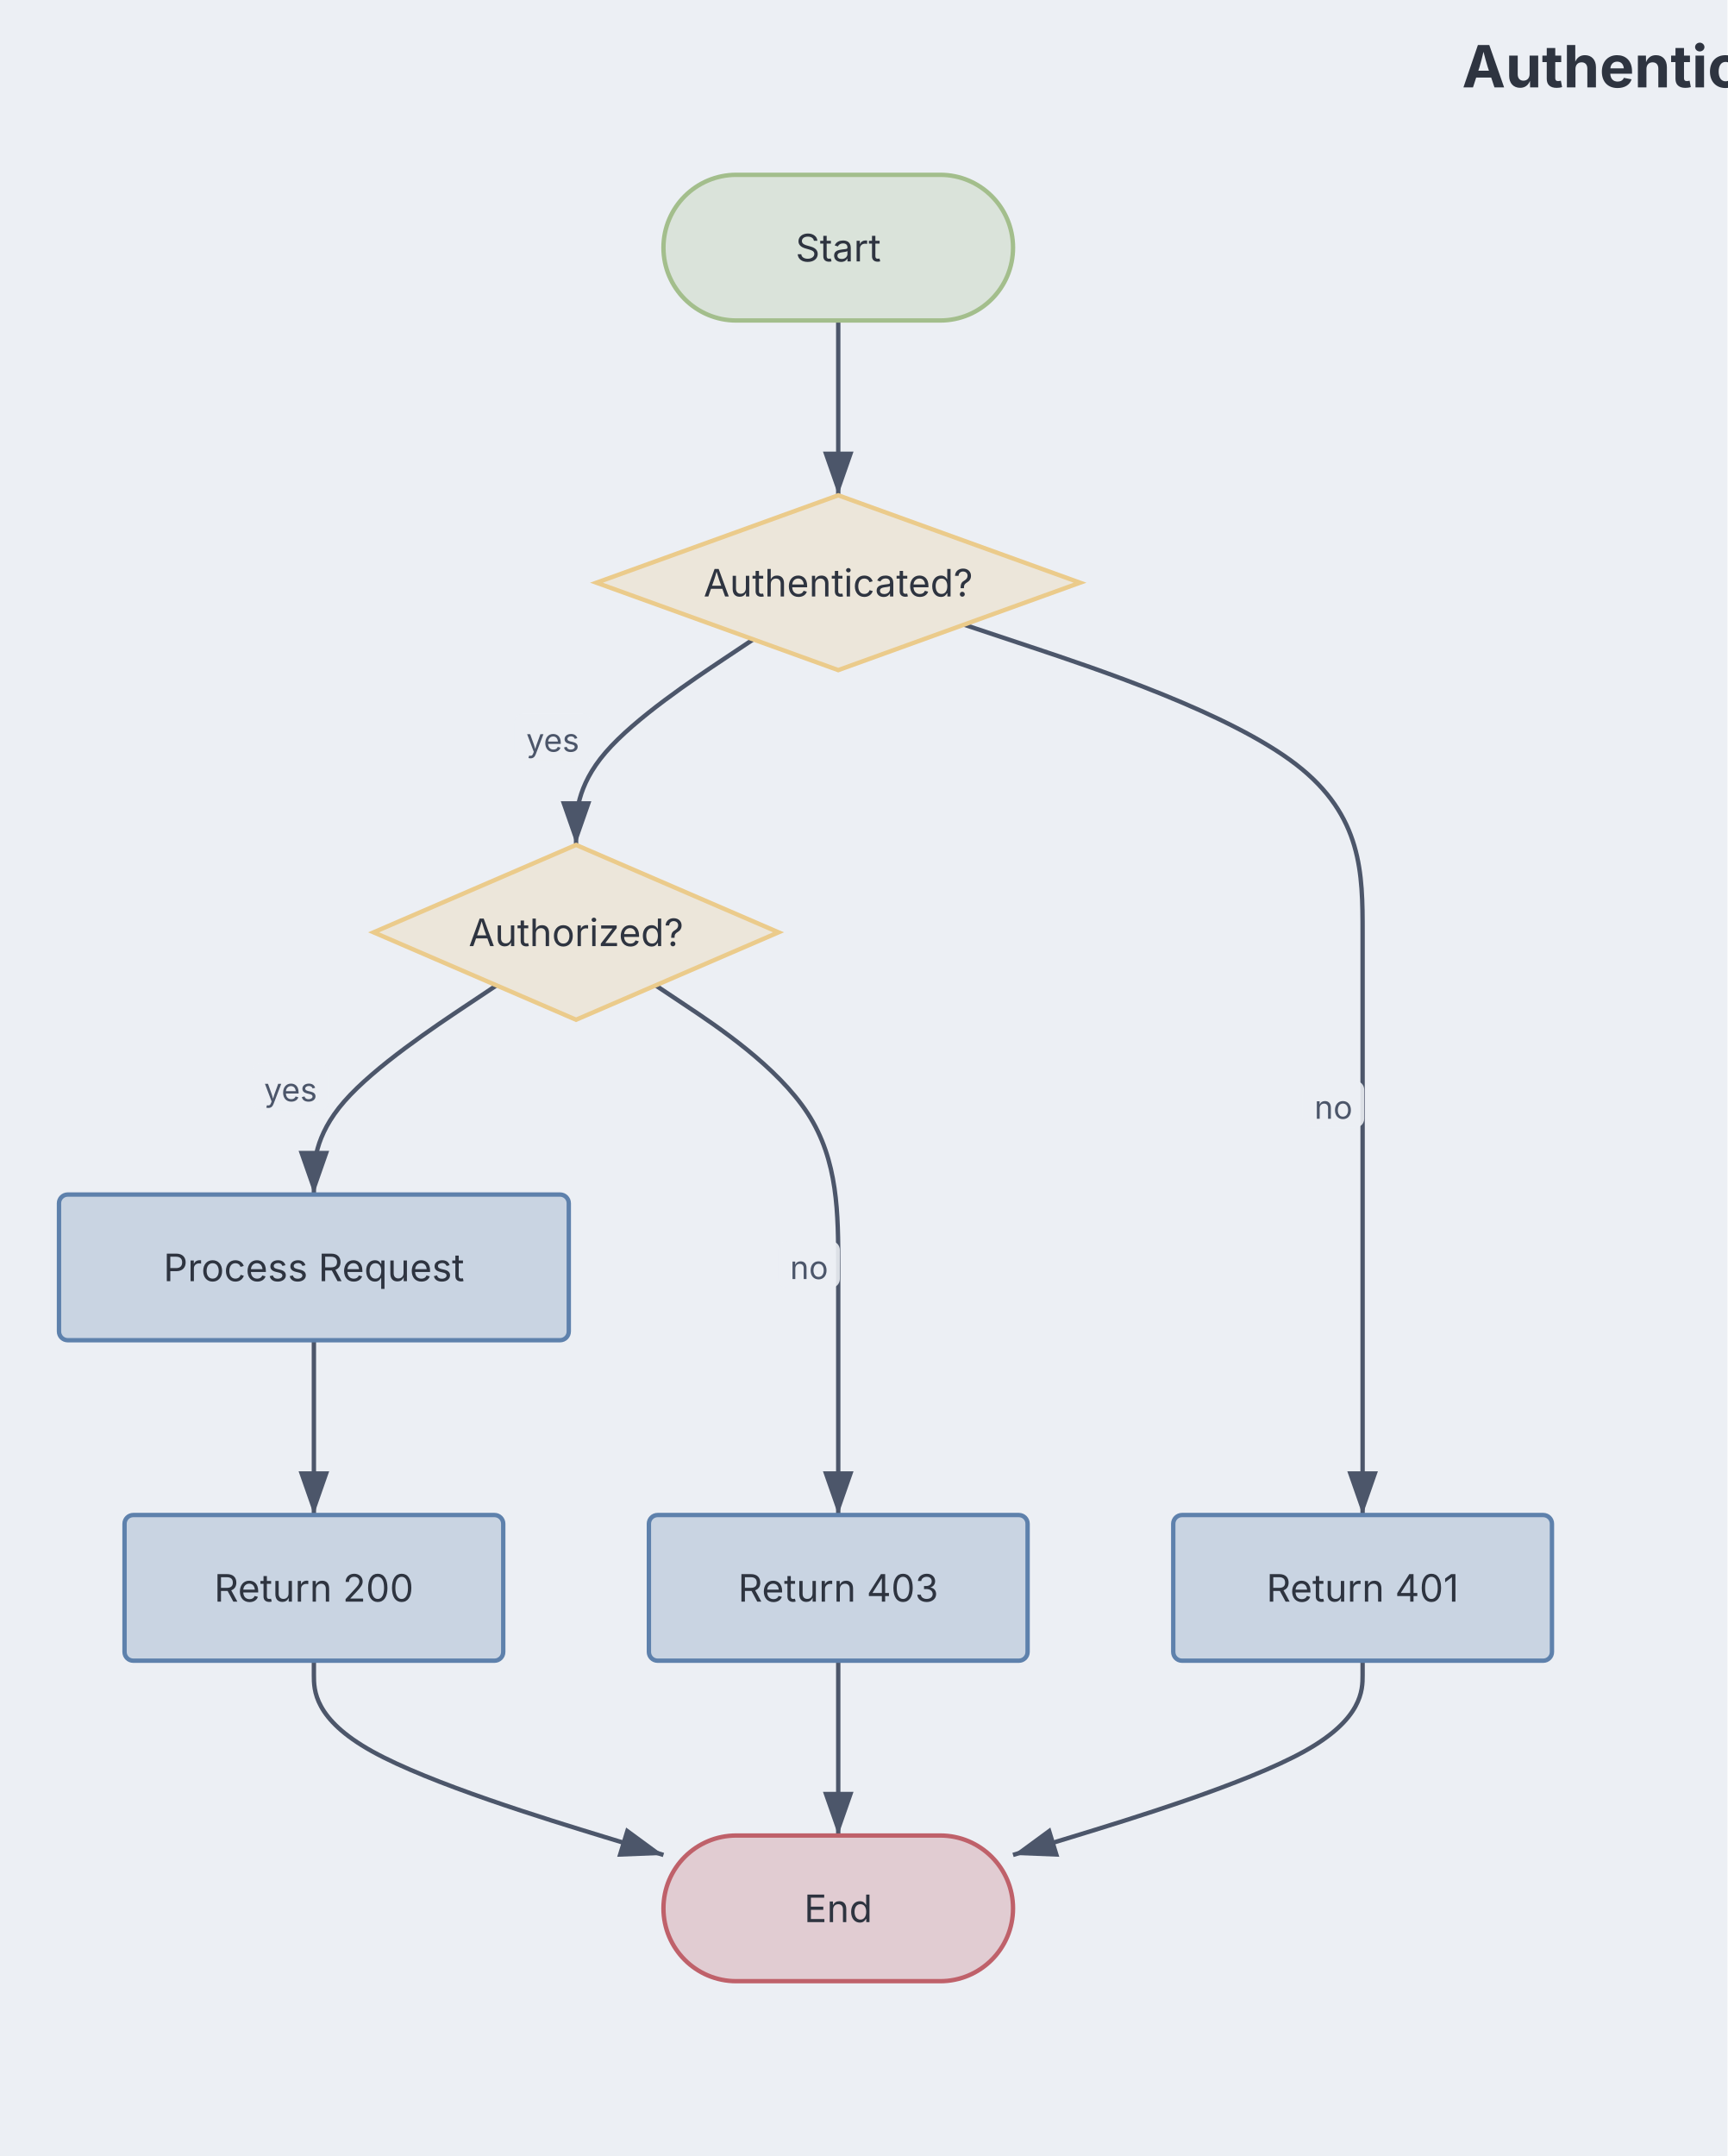
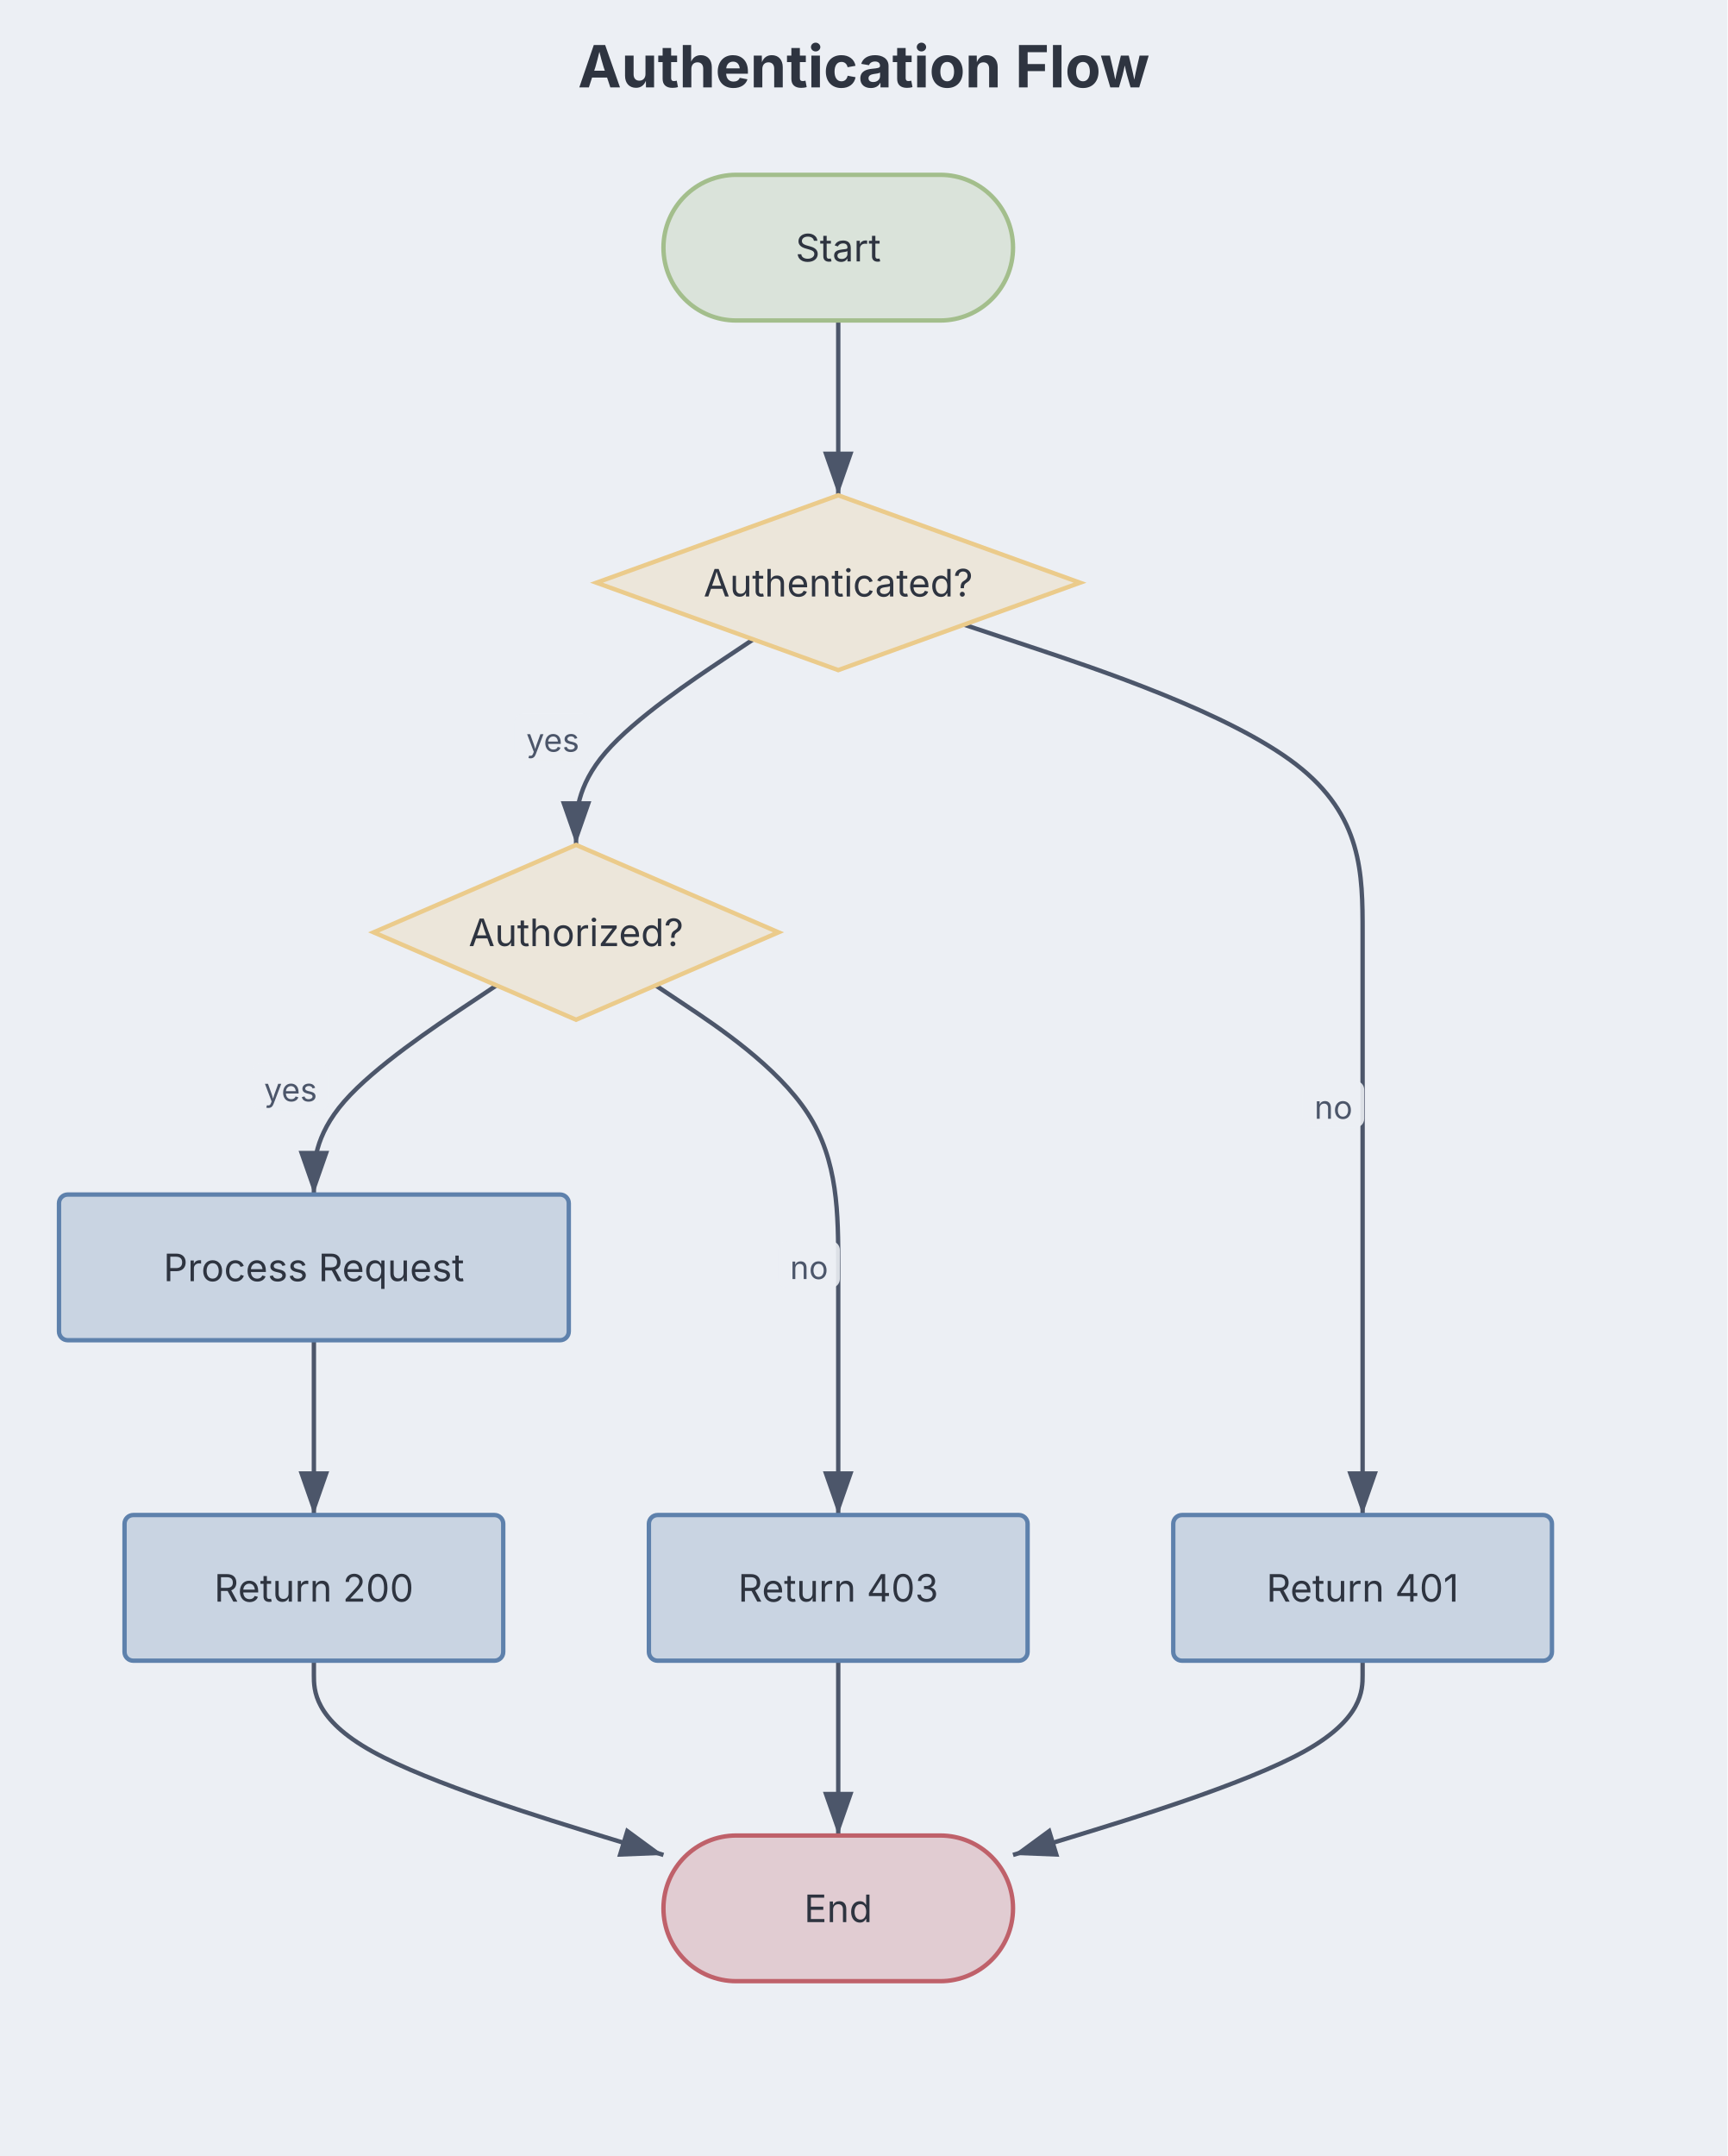
<svg xmlns="http://www.w3.org/2000/svg" aria-describedby="dgmo-desc-15e009bd" role="img" aria-label="Authentication Flow — Flowchart diagram" width="593" height="740" viewBox="0 0 593 740" preserveAspectRatio="xMidYMin meet" style="font-family: Inter, system-ui, Avenir, Helvetica, Arial, sans-serif; background: rgb(236, 239, 244);">
  <style>.fc-node:hover{filter:saturate(1.4) brightness(1.06)}.fc-node{transition:filter .12s ease, opacity .12s ease}@media (hover:hover){svg:has(.fc-node[data-node-id="terminal:start"]:hover) .fc-edge-group:not([data-source="terminal:start"]):not([data-target="terminal:start"]){opacity:0.4}svg:has(.fc-node[data-node-id="decision:authenticated?"]:hover) .fc-edge-group:not([data-source="decision:authenticated?"]):not([data-target="decision:authenticated?"]){opacity:0.4}svg:has(.fc-node[data-node-id="decision:authorized?"]:hover) .fc-edge-group:not([data-source="decision:authorized?"]):not([data-target="decision:authorized?"]){opacity:0.4}svg:has(.fc-node[data-node-id="process:process request"]:hover) .fc-edge-group:not([data-source="process:process request"]):not([data-target="process:process request"]){opacity:0.4}svg:has(.fc-node[data-node-id="process:return 200"]:hover) .fc-edge-group:not([data-source="process:return 200"]):not([data-target="process:return 200"]){opacity:0.4}svg:has(.fc-node[data-node-id="terminal:end"]:hover) .fc-edge-group:not([data-source="terminal:end"]):not([data-target="terminal:end"]){opacity:0.4}svg:has(.fc-node[data-node-id="process:return 403"]:hover) .fc-edge-group:not([data-source="process:return 403"]):not([data-target="process:return 403"]){opacity:0.4}svg:has(.fc-node[data-node-id="process:return 401"]:hover) .fc-edge-group:not([data-source="process:return 401"]):not([data-target="process:return 401"]){opacity:0.4}}</style>
  <rect class="dgmo-canvas-bg" x="0" y="0" width="593" height="740" fill="#eceff4" />
  <defs>
    <marker id="fc-arrow" viewBox="0 0 10 7" refX="10" refY="3.5" markerWidth="10" markerHeight="7" orient="auto">
      <polygon points="0,0 10,3.5 0,7" fill="#4c566a" />
    </marker>
  </defs>
-   <text class="chart-title" x="600" y="30" text-anchor="middle" fill="#2e3440" font-size="20" font-weight="bold" style="cursor: default;" data-line-number="1">Authentication Flow</text>
+   <text class="chart-title" x="296.5" y="30" text-anchor="middle" fill="#2e3440" font-size="20" font-weight="bold" style="cursor: default;" data-line-number="1">Authentication Flow</text>
  <g transform="translate(20.25, 60) scale(1)">
    <g class="fc-edge-group" data-line-number="3" data-source="terminal:start" data-target="decision:authenticated?">
      <path d="M267.5,50L267.5,55C267.5,60,267.5,70,267.5,80C267.5,90,267.5,100,267.5,105L267.5,110" fill="none" stroke="#4c566a" stroke-width="1.5" marker-end="url(#fc-arrow)" class="fc-edge" />
    </g>
    <g class="fc-edge-group" data-line-number="4" data-source="decision:authenticated?" data-target="decision:authorized?">
      <path d="M238.32,159.453L228.184,166.211C218.047,172.969,197.773,186.484,187.637,198.242C177.5,210,177.5,220,177.5,225L177.5,230" fill="none" stroke="#4c566a" stroke-width="1.5" marker-end="url(#fc-arrow)" class="fc-edge" />
      <rect x="156.298" y="185" width="26.403" height="16" rx="3" fill="#eceff4" opacity="0.9" class="fc-edge-label-bg" />
      <text x="169.5" y="198" text-anchor="middle" fill="#4c566a" font-size="11" class="fc-edge-label">yes</text>
    </g>
    <g class="fc-edge-group" data-line-number="5" data-source="decision:authorized?" data-target="process:process request">
      <path d="M150.186,278.21L139.738,285.175C129.29,292.14,108.395,306.07,97.948,318.035C87.5,330,87.5,340,87.5,345L87.5,350" fill="none" stroke="#4c566a" stroke-width="1.5" marker-end="url(#fc-arrow)" class="fc-edge" />
      <rect x="66.299" y="305" width="26.403" height="16" rx="3" fill="#eceff4" opacity="0.9" class="fc-edge-label-bg" />
      <text x="79.5" y="318" text-anchor="middle" fill="#4c566a" font-size="11" class="fc-edge-label">yes</text>
    </g>
    <g class="fc-edge-group" data-line-number="5" data-source="process:process request" data-target="process:return 200">
      <path d="M87.5,400L87.5,405C87.5,410,87.5,420,87.5,430C87.5,440,87.5,450,87.5,455L87.5,460" fill="none" stroke="#4c566a" stroke-width="1.5" marker-end="url(#fc-arrow)" class="fc-edge" />
    </g>
    <g class="fc-edge-group" data-line-number="5" data-source="process:return 200" data-target="terminal:end">
      <path d="M87.5,510L87.5,515C87.5,520,87.5,530,107.5,541.111C127.5,552.222,167.5,564.444,187.5,570.556L207.5,576.667" fill="none" stroke="#4c566a" stroke-width="1.5" marker-end="url(#fc-arrow)" class="fc-edge" />
    </g>
    <g class="fc-edge-group" data-line-number="6" data-source="decision:authorized?" data-target="process:return 403">
      <path d="M204.814,278.21L215.262,285.175C225.71,292.14,246.605,306.07,257.052,322.202C267.5,338.333,267.5,356.667,267.5,375C267.5,393.333,267.5,411.667,267.5,425.833C267.5,440,267.5,450,267.5,455L267.5,460" fill="none" stroke="#4c566a" stroke-width="1.5" marker-end="url(#fc-arrow)" class="fc-edge" />
      <rect x="246.95" y="366" width="21.101" height="16" rx="3" fill="#eceff4" opacity="0.9" class="fc-edge-label-bg" />
      <text x="257.5" y="379" text-anchor="middle" fill="#4c566a" font-size="11" class="fc-edge-label">no</text>
    </g>
    <g class="fc-edge-group" data-line-number="6" data-source="process:return 403" data-target="terminal:end">
      <path d="M267.5,510L267.5,515C267.5,520,267.5,530,267.5,540C267.5,550,267.5,560,267.5,565L267.5,570" fill="none" stroke="#4c566a" stroke-width="1.5" marker-end="url(#fc-arrow)" class="fc-edge" />
    </g>
    <g class="fc-edge-group" data-line-number="7" data-source="decision:authenticated?" data-target="process:return 401">
      <path d="M310.679,154.393L333.483,161.994C356.286,169.595,401.893,184.798,424.697,202.399C447.5,220,447.5,240,447.5,260C447.5,280,447.5,300,447.5,319.167C447.5,338.333,447.5,356.667,447.5,375C447.5,393.333,447.5,411.667,447.5,425.833C447.5,440,447.5,450,447.5,455L447.5,460" fill="none" stroke="#4c566a" stroke-width="1.5" marker-end="url(#fc-arrow)" class="fc-edge" />
      <rect x="426.95" y="311" width="21.101" height="16" rx="3" fill="#eceff4" opacity="0.9" class="fc-edge-label-bg" />
      <text x="437.5" y="324" text-anchor="middle" fill="#4c566a" font-size="11" class="fc-edge-label">no</text>
    </g>
    <g class="fc-edge-group" data-line-number="7" data-source="process:return 401" data-target="terminal:end">
      <path d="M447.5,510L447.5,515C447.5,520,447.5,530,427.5,541.111C407.5,552.222,367.5,564.444,347.5,570.556L327.5,576.667" fill="none" stroke="#4c566a" stroke-width="1.5" marker-end="url(#fc-arrow)" class="fc-edge" />
    </g>
    <g transform="translate(267.5, 25)" class="fc-node" data-line-number="3" data-node-id="terminal:start">
      <rect x="-60" y="-25" width="120" height="50" rx="25" ry="25" fill="#dae3da" stroke="#a3be8c" stroke-width="1.5" />
      <text x="0" y="0" text-anchor="middle" dominant-baseline="central" fill="#2e3440" font-size="13">Start</text>
    </g>
    <g transform="translate(267.5, 140)" class="fc-node" data-line-number="3" data-node-id="decision:authenticated?">
      <polygon points="0,-30 83,0 0,30 -83,0" fill="#ece6da" stroke="#ebcb8b" stroke-width="1.5" />
      <text x="0" y="0" text-anchor="middle" dominant-baseline="central" fill="#2e3440" font-size="13">Authenticated?</text>
    </g>
    <g transform="translate(177.5, 260)" class="fc-node" data-line-number="4" data-node-id="decision:authorized?">
      <polygon points="0,-30 69.5,0 0,30 -69.5,0" fill="#ece6da" stroke="#ebcb8b" stroke-width="1.5" />
      <text x="0" y="0" text-anchor="middle" dominant-baseline="central" fill="#2e3440" font-size="13">Authorized?</text>
    </g>
    <g transform="translate(87.5, 375)" class="fc-node" data-line-number="5" data-node-id="process:process request">
      <rect x="-87.5" y="-25" width="175" height="50" rx="3" ry="3" fill="#c9d4e2" stroke="#5e81ac" stroke-width="1.5" />
      <text x="0" y="0" text-anchor="middle" dominant-baseline="central" fill="#2e3440" font-size="13">Process Request</text>
    </g>
    <g transform="translate(87.5, 485)" class="fc-node" data-line-number="5" data-node-id="process:return 200">
      <rect x="-65" y="-25" width="130" height="50" rx="3" ry="3" fill="#c9d4e2" stroke="#5e81ac" stroke-width="1.5" />
      <text x="0" y="0" text-anchor="middle" dominant-baseline="central" fill="#2e3440" font-size="13">Return 200</text>
    </g>
    <g transform="translate(267.5, 595)" class="fc-node" data-line-number="5" data-node-id="terminal:end">
      <rect x="-60" y="-25" width="120" height="50" rx="25" ry="25" fill="#e1ccd2" stroke="#bf616a" stroke-width="1.5" />
      <text x="0" y="0" text-anchor="middle" dominant-baseline="central" fill="#2e3440" font-size="13">End</text>
    </g>
    <g transform="translate(267.5, 485)" class="fc-node" data-line-number="6" data-node-id="process:return 403">
      <rect x="-65" y="-25" width="130" height="50" rx="3" ry="3" fill="#c9d4e2" stroke="#5e81ac" stroke-width="1.5" />
      <text x="0" y="0" text-anchor="middle" dominant-baseline="central" fill="#2e3440" font-size="13">Return 403</text>
    </g>
    <g transform="translate(447.5, 485)" class="fc-node" data-line-number="7" data-node-id="process:return 401">
      <rect x="-65" y="-25" width="130" height="50" rx="3" ry="3" fill="#c9d4e2" stroke="#5e81ac" stroke-width="1.5" />
      <text x="0" y="0" text-anchor="middle" dominant-baseline="central" fill="#2e3440" font-size="13">Return 401</text>
    </g>
  </g>
</svg>
